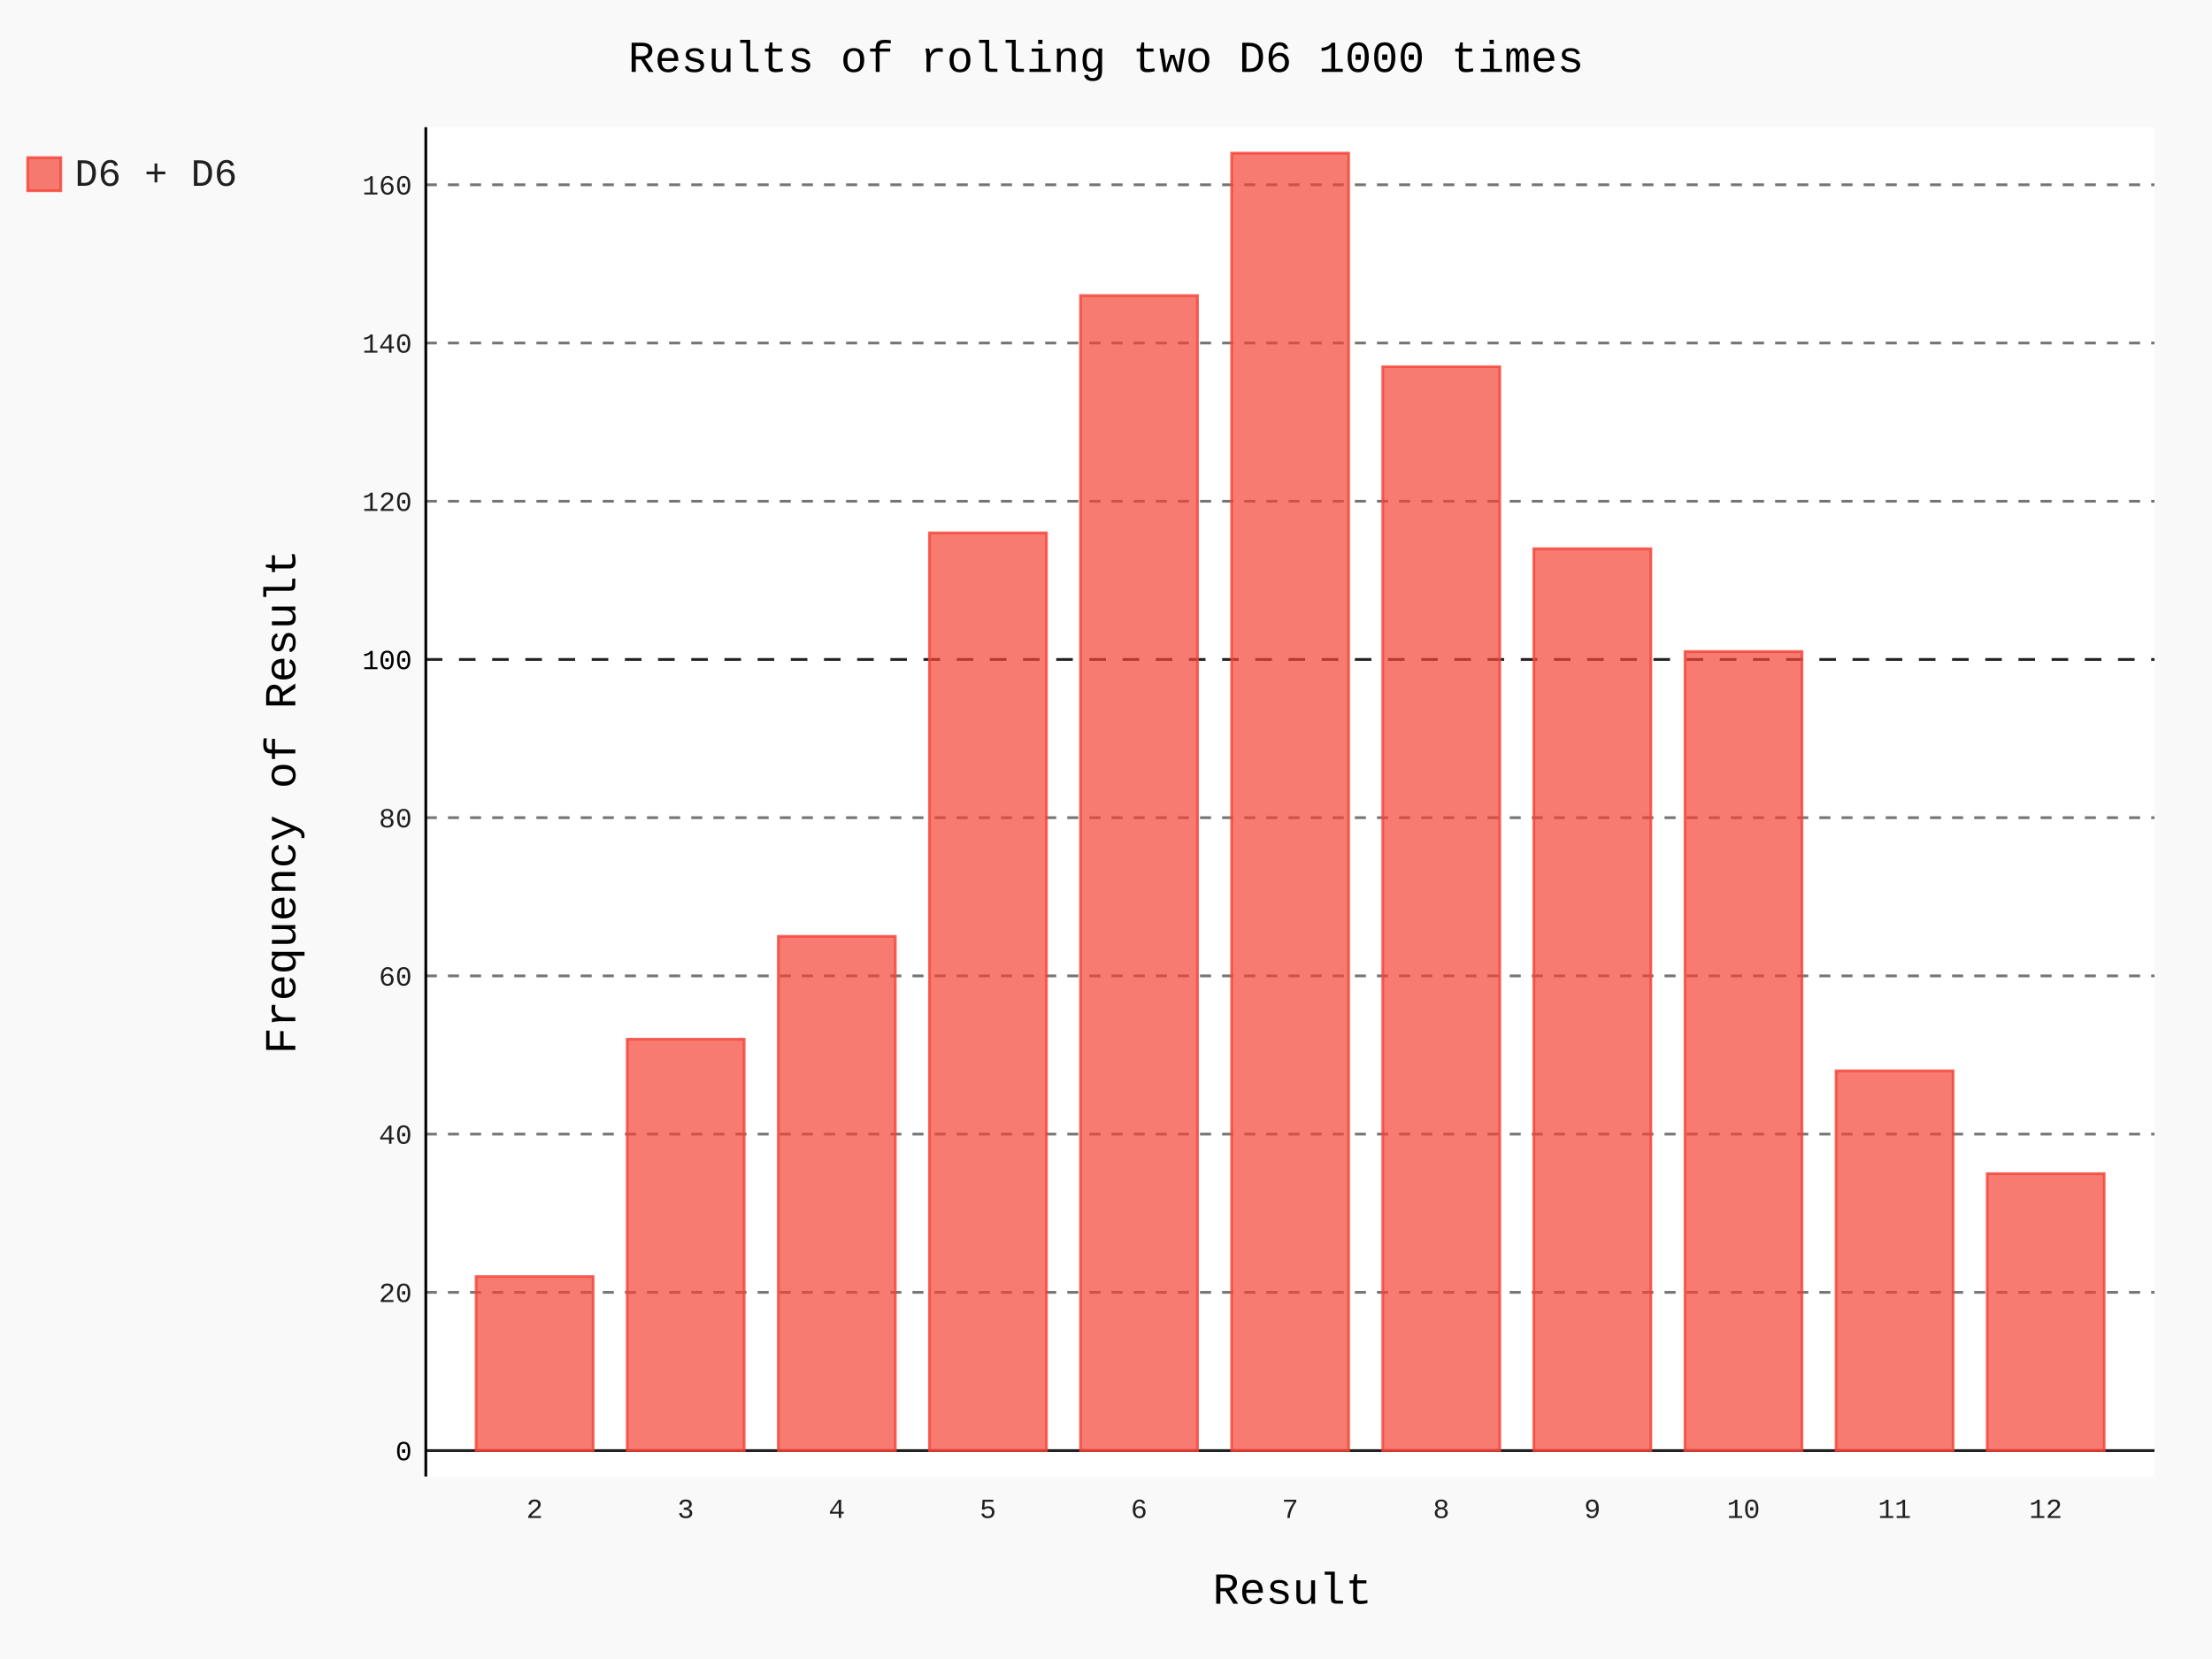
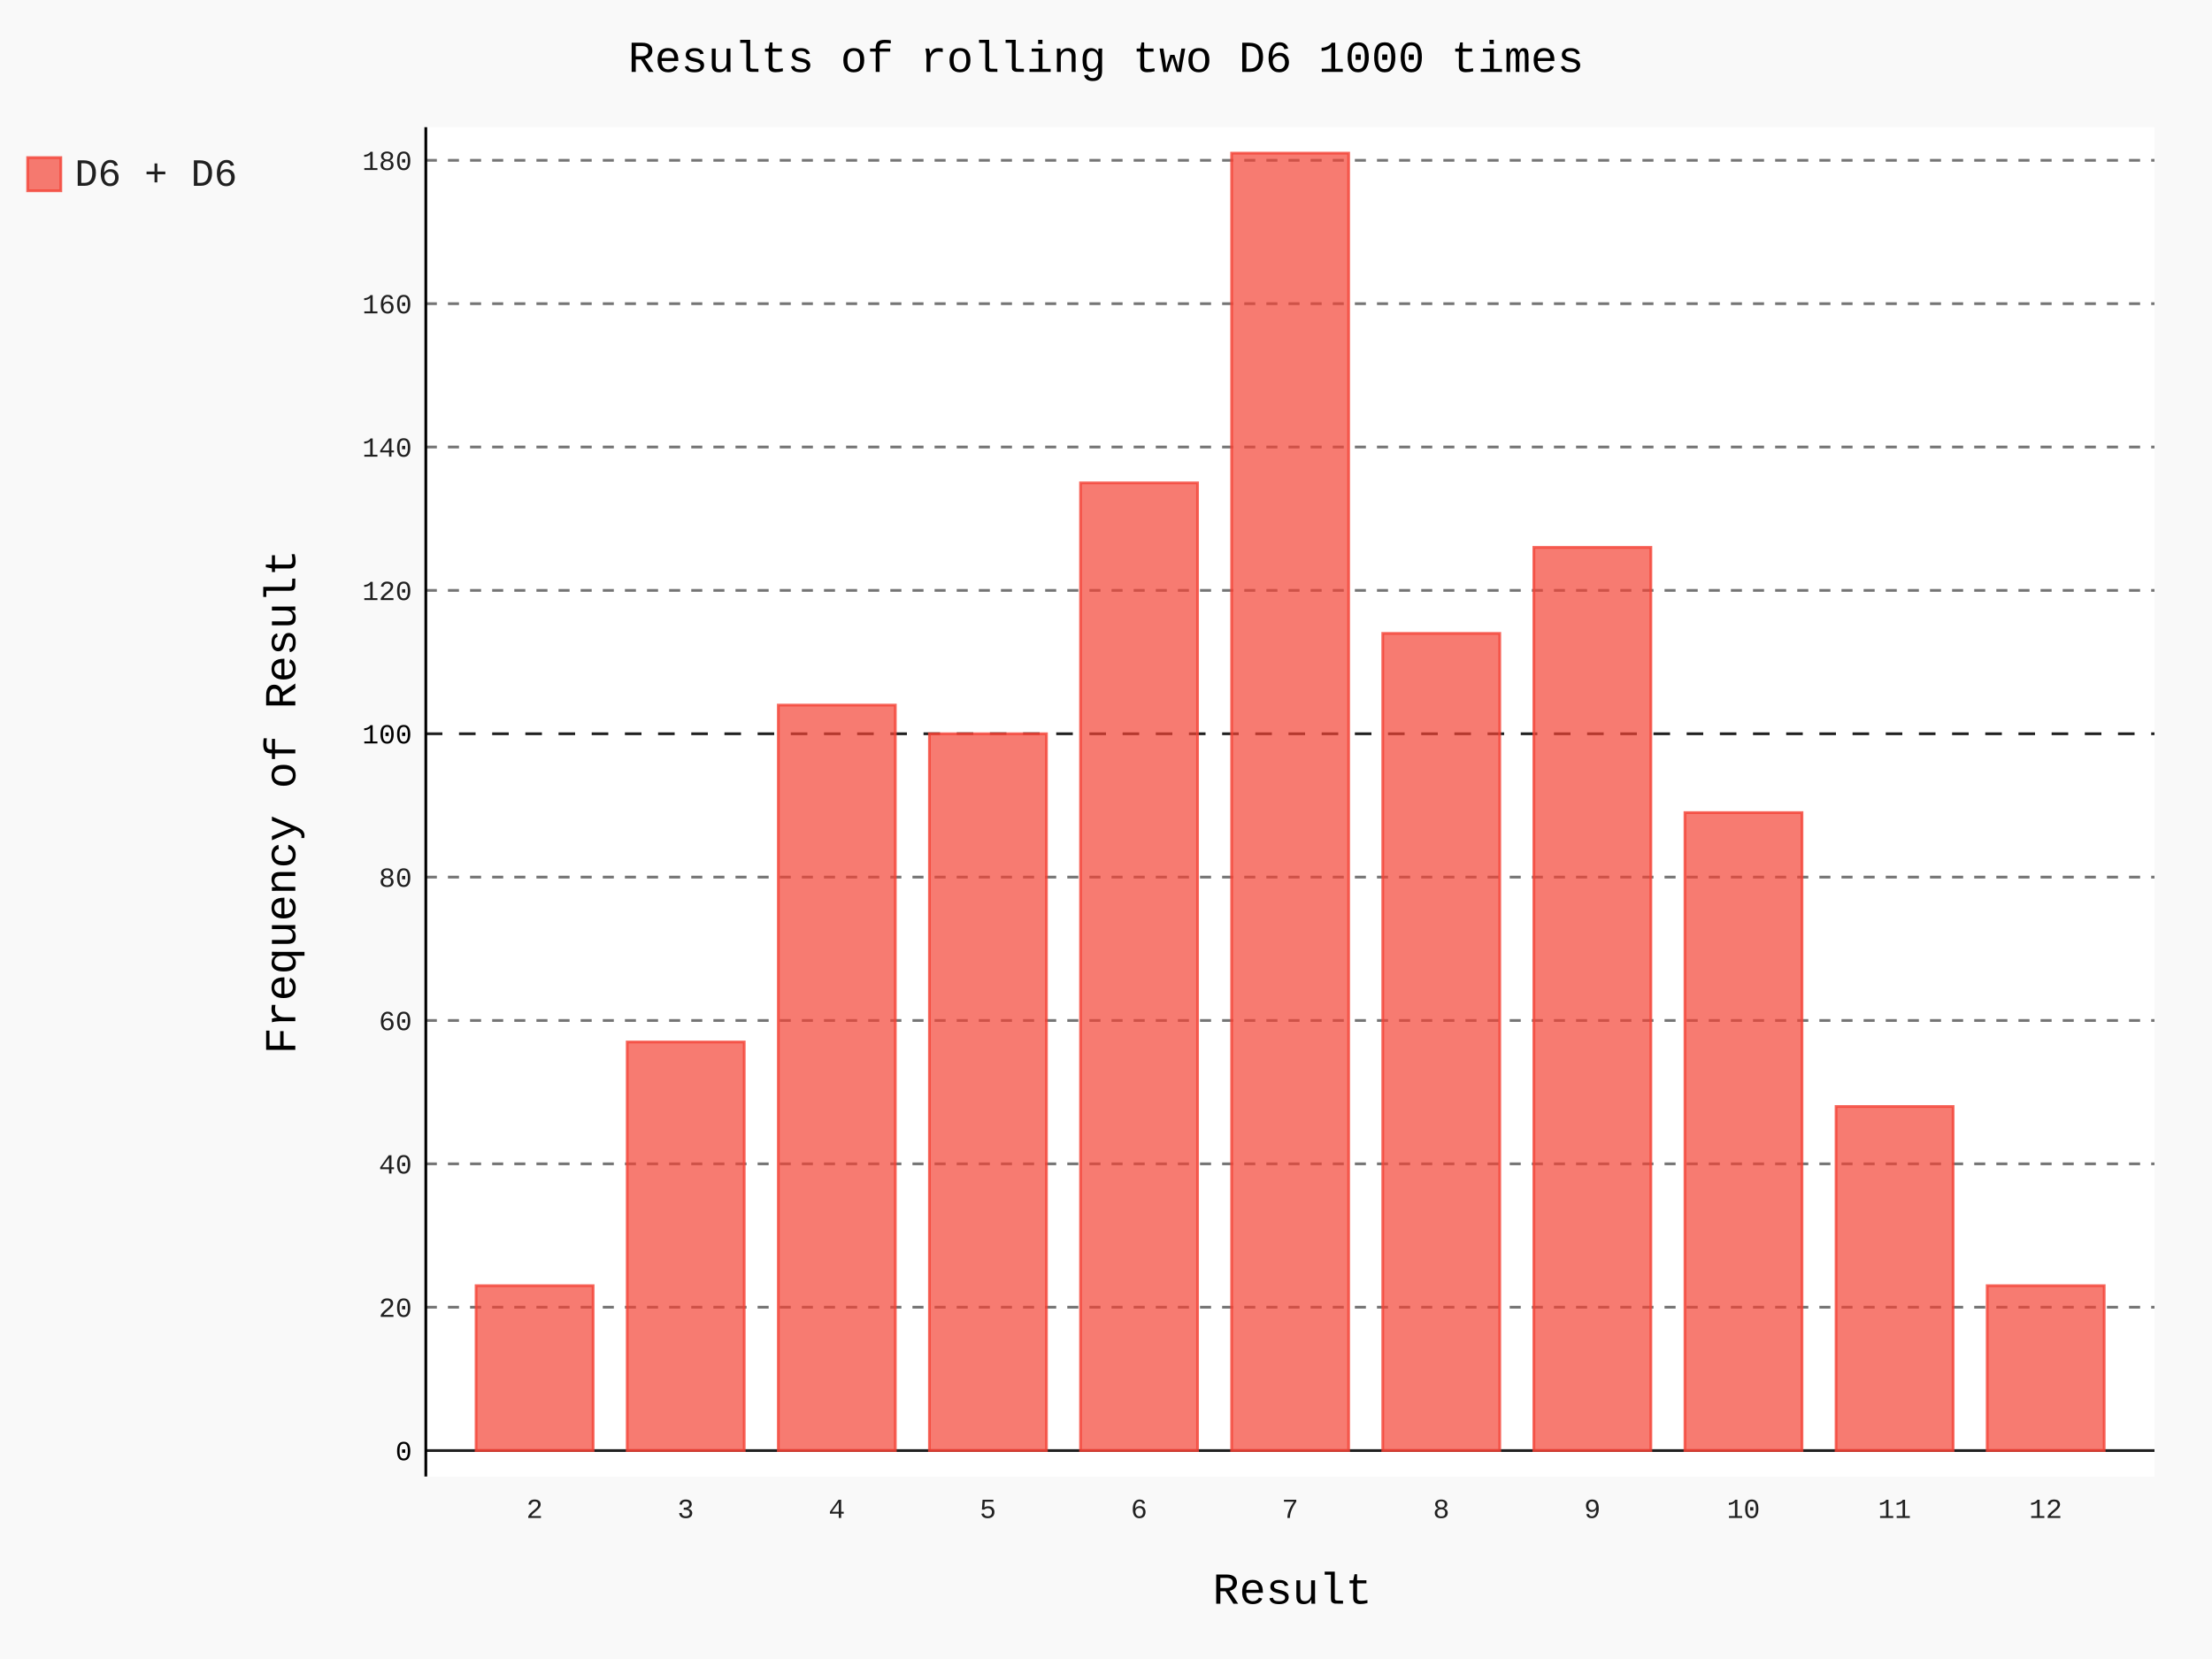
- <svg xmlns="http://www.w3.org/2000/svg" id="chart-550026da-030a-4104-98e9-1d31f1b09964" class="pygal-chart" viewBox="0 0 800 600">
+ <svg xmlns="http://www.w3.org/2000/svg" id="chart-4a25cf1a-54a2-41e3-92a1-32fdf252eb78" class="pygal-chart" viewBox="0 0 800 600">
  <defs>
-     <style type="text/css">#chart-550026da-030a-4104-98e9-1d31f1b09964{-webkit-user-select:none;-webkit-font-smoothing:antialiased;font-family:Consolas,"Liberation Mono",Menlo,Courier,monospace}#chart-550026da-030a-4104-98e9-1d31f1b09964 .title{font-family:Consolas,"Liberation Mono",Menlo,Courier,monospace;font-size:16px}#chart-550026da-030a-4104-98e9-1d31f1b09964 .legends .legend text{font-family:Consolas,"Liberation Mono",Menlo,Courier,monospace;font-size:14px}#chart-550026da-030a-4104-98e9-1d31f1b09964 .axis text{font-family:Consolas,"Liberation Mono",Menlo,Courier,monospace;font-size:10px}#chart-550026da-030a-4104-98e9-1d31f1b09964 .axis text.major{font-family:Consolas,"Liberation Mono",Menlo,Courier,monospace;font-size:10px}#chart-550026da-030a-4104-98e9-1d31f1b09964 .text-overlay text.value{font-family:Consolas,"Liberation Mono",Menlo,Courier,monospace;font-size:16px}#chart-550026da-030a-4104-98e9-1d31f1b09964 .text-overlay text.label{font-family:Consolas,"Liberation Mono",Menlo,Courier,monospace;font-size:10px}#chart-550026da-030a-4104-98e9-1d31f1b09964 .tooltip{font-family:Consolas,"Liberation Mono",Menlo,Courier,monospace;font-size:14px}#chart-550026da-030a-4104-98e9-1d31f1b09964 text.no_data{font-family:Consolas,"Liberation Mono",Menlo,Courier,monospace;font-size:64px}
- #chart-550026da-030a-4104-98e9-1d31f1b09964{background-color:rgba(249,249,249,1)}#chart-550026da-030a-4104-98e9-1d31f1b09964 path,#chart-550026da-030a-4104-98e9-1d31f1b09964 line,#chart-550026da-030a-4104-98e9-1d31f1b09964 rect,#chart-550026da-030a-4104-98e9-1d31f1b09964 circle{-webkit-transition:150ms;-moz-transition:150ms;transition:150ms}#chart-550026da-030a-4104-98e9-1d31f1b09964 .graph &gt; .background{fill:rgba(249,249,249,1)}#chart-550026da-030a-4104-98e9-1d31f1b09964 .plot &gt; .background{fill:rgba(255,255,255,1)}#chart-550026da-030a-4104-98e9-1d31f1b09964 .graph{fill:rgba(0,0,0,.87)}#chart-550026da-030a-4104-98e9-1d31f1b09964 text.no_data{fill:rgba(0,0,0,1)}#chart-550026da-030a-4104-98e9-1d31f1b09964 .title{fill:rgba(0,0,0,1)}#chart-550026da-030a-4104-98e9-1d31f1b09964 .legends .legend text{fill:rgba(0,0,0,.87)}#chart-550026da-030a-4104-98e9-1d31f1b09964 .legends .legend:hover text{fill:rgba(0,0,0,1)}#chart-550026da-030a-4104-98e9-1d31f1b09964 .axis .line{stroke:rgba(0,0,0,1)}#chart-550026da-030a-4104-98e9-1d31f1b09964 .axis .guide.line{stroke:rgba(0,0,0,.54)}#chart-550026da-030a-4104-98e9-1d31f1b09964 .axis .major.line{stroke:rgba(0,0,0,.87)}#chart-550026da-030a-4104-98e9-1d31f1b09964 .axis text.major{fill:rgba(0,0,0,1)}#chart-550026da-030a-4104-98e9-1d31f1b09964 .axis.y .guides:hover .guide.line,#chart-550026da-030a-4104-98e9-1d31f1b09964 .line-graph .axis.x .guides:hover .guide.line,#chart-550026da-030a-4104-98e9-1d31f1b09964 .stackedline-graph .axis.x .guides:hover .guide.line,#chart-550026da-030a-4104-98e9-1d31f1b09964 .xy-graph .axis.x .guides:hover .guide.line{stroke:rgba(0,0,0,1)}#chart-550026da-030a-4104-98e9-1d31f1b09964 .axis .guides:hover text{fill:rgba(0,0,0,1)}#chart-550026da-030a-4104-98e9-1d31f1b09964 .reactive{fill-opacity:.7;stroke-opacity:.8}#chart-550026da-030a-4104-98e9-1d31f1b09964 .ci{stroke:rgba(0,0,0,.87)}#chart-550026da-030a-4104-98e9-1d31f1b09964 .reactive.active,#chart-550026da-030a-4104-98e9-1d31f1b09964 .active .reactive{fill-opacity:.8;stroke-opacity:.9;stroke-width:4}#chart-550026da-030a-4104-98e9-1d31f1b09964 .ci .reactive.active{stroke-width:1.5}#chart-550026da-030a-4104-98e9-1d31f1b09964 .series text{fill:rgba(0,0,0,1)}#chart-550026da-030a-4104-98e9-1d31f1b09964 .tooltip rect{fill:rgba(255,255,255,1);stroke:rgba(0,0,0,1);-webkit-transition:opacity 150ms;-moz-transition:opacity 150ms;transition:opacity 150ms}#chart-550026da-030a-4104-98e9-1d31f1b09964 .tooltip .label{fill:rgba(0,0,0,.87)}#chart-550026da-030a-4104-98e9-1d31f1b09964 .tooltip .label{fill:rgba(0,0,0,.87)}#chart-550026da-030a-4104-98e9-1d31f1b09964 .tooltip .legend{font-size:.8em;fill:rgba(0,0,0,.54)}#chart-550026da-030a-4104-98e9-1d31f1b09964 .tooltip .x_label{font-size:.6em;fill:rgba(0,0,0,1)}#chart-550026da-030a-4104-98e9-1d31f1b09964 .tooltip .xlink{font-size:.5em;text-decoration:underline}#chart-550026da-030a-4104-98e9-1d31f1b09964 .tooltip .value{font-size:1.5em}#chart-550026da-030a-4104-98e9-1d31f1b09964 .bound{font-size:.5em}#chart-550026da-030a-4104-98e9-1d31f1b09964 .max-value{font-size:.75em;fill:rgba(0,0,0,.54)}#chart-550026da-030a-4104-98e9-1d31f1b09964 .map-element{fill:rgba(255,255,255,1);stroke:rgba(0,0,0,.54) !important}#chart-550026da-030a-4104-98e9-1d31f1b09964 .map-element .reactive{fill-opacity:inherit;stroke-opacity:inherit}#chart-550026da-030a-4104-98e9-1d31f1b09964 .color-0,#chart-550026da-030a-4104-98e9-1d31f1b09964 .color-0 a:visited{stroke:#F44336;fill:#F44336}#chart-550026da-030a-4104-98e9-1d31f1b09964 .text-overlay .color-0 text{fill:black}
- #chart-550026da-030a-4104-98e9-1d31f1b09964 text.no_data{text-anchor:middle}#chart-550026da-030a-4104-98e9-1d31f1b09964 .guide.line{fill:none}#chart-550026da-030a-4104-98e9-1d31f1b09964 .centered{text-anchor:middle}#chart-550026da-030a-4104-98e9-1d31f1b09964 .title{text-anchor:middle}#chart-550026da-030a-4104-98e9-1d31f1b09964 .legends .legend text{fill-opacity:1}#chart-550026da-030a-4104-98e9-1d31f1b09964 .axis.x text{text-anchor:middle}#chart-550026da-030a-4104-98e9-1d31f1b09964 .axis.x:not(.web) text[transform]{text-anchor:start}#chart-550026da-030a-4104-98e9-1d31f1b09964 .axis.x:not(.web) text[transform].backwards{text-anchor:end}#chart-550026da-030a-4104-98e9-1d31f1b09964 .axis.y text{text-anchor:end}#chart-550026da-030a-4104-98e9-1d31f1b09964 .axis.y text[transform].backwards{text-anchor:start}#chart-550026da-030a-4104-98e9-1d31f1b09964 .axis.y2 text{text-anchor:start}#chart-550026da-030a-4104-98e9-1d31f1b09964 .axis.y2 text[transform].backwards{text-anchor:end}#chart-550026da-030a-4104-98e9-1d31f1b09964 .axis .guide.line{stroke-dasharray:4,4}#chart-550026da-030a-4104-98e9-1d31f1b09964 .axis .major.guide.line{stroke-dasharray:6,6}#chart-550026da-030a-4104-98e9-1d31f1b09964 .horizontal .axis.y .guide.line,#chart-550026da-030a-4104-98e9-1d31f1b09964 .horizontal .axis.y2 .guide.line,#chart-550026da-030a-4104-98e9-1d31f1b09964 .vertical .axis.x .guide.line{opacity:0}#chart-550026da-030a-4104-98e9-1d31f1b09964 .horizontal .axis.always_show .guide.line,#chart-550026da-030a-4104-98e9-1d31f1b09964 .vertical .axis.always_show .guide.line{opacity:1 !important}#chart-550026da-030a-4104-98e9-1d31f1b09964 .axis.y .guides:hover .guide.line,#chart-550026da-030a-4104-98e9-1d31f1b09964 .axis.y2 .guides:hover .guide.line,#chart-550026da-030a-4104-98e9-1d31f1b09964 .axis.x .guides:hover .guide.line{opacity:1}#chart-550026da-030a-4104-98e9-1d31f1b09964 .axis .guides:hover text{opacity:1}#chart-550026da-030a-4104-98e9-1d31f1b09964 .nofill{fill:none}#chart-550026da-030a-4104-98e9-1d31f1b09964 .subtle-fill{fill-opacity:.2}#chart-550026da-030a-4104-98e9-1d31f1b09964 .dot{stroke-width:1px;fill-opacity:1}#chart-550026da-030a-4104-98e9-1d31f1b09964 .dot.active{stroke-width:5px}#chart-550026da-030a-4104-98e9-1d31f1b09964 .dot.negative{fill:transparent}#chart-550026da-030a-4104-98e9-1d31f1b09964 text,#chart-550026da-030a-4104-98e9-1d31f1b09964 tspan{stroke:none !important}#chart-550026da-030a-4104-98e9-1d31f1b09964 .series text.active{opacity:1}#chart-550026da-030a-4104-98e9-1d31f1b09964 .tooltip rect{fill-opacity:.95;stroke-width:.5}#chart-550026da-030a-4104-98e9-1d31f1b09964 .tooltip text{fill-opacity:1}#chart-550026da-030a-4104-98e9-1d31f1b09964 .showable{visibility:hidden}#chart-550026da-030a-4104-98e9-1d31f1b09964 .showable.shown{visibility:visible}#chart-550026da-030a-4104-98e9-1d31f1b09964 .gauge-background{fill:rgba(229,229,229,1);stroke:none}#chart-550026da-030a-4104-98e9-1d31f1b09964 .bg-lines{stroke:rgba(249,249,249,1);stroke-width:2px}</style>
+     <style type="text/css">#chart-4a25cf1a-54a2-41e3-92a1-32fdf252eb78{-webkit-user-select:none;-webkit-font-smoothing:antialiased;font-family:Consolas,"Liberation Mono",Menlo,Courier,monospace}#chart-4a25cf1a-54a2-41e3-92a1-32fdf252eb78 .title{font-family:Consolas,"Liberation Mono",Menlo,Courier,monospace;font-size:16px}#chart-4a25cf1a-54a2-41e3-92a1-32fdf252eb78 .legends .legend text{font-family:Consolas,"Liberation Mono",Menlo,Courier,monospace;font-size:14px}#chart-4a25cf1a-54a2-41e3-92a1-32fdf252eb78 .axis text{font-family:Consolas,"Liberation Mono",Menlo,Courier,monospace;font-size:10px}#chart-4a25cf1a-54a2-41e3-92a1-32fdf252eb78 .axis text.major{font-family:Consolas,"Liberation Mono",Menlo,Courier,monospace;font-size:10px}#chart-4a25cf1a-54a2-41e3-92a1-32fdf252eb78 .text-overlay text.value{font-family:Consolas,"Liberation Mono",Menlo,Courier,monospace;font-size:16px}#chart-4a25cf1a-54a2-41e3-92a1-32fdf252eb78 .text-overlay text.label{font-family:Consolas,"Liberation Mono",Menlo,Courier,monospace;font-size:10px}#chart-4a25cf1a-54a2-41e3-92a1-32fdf252eb78 .tooltip{font-family:Consolas,"Liberation Mono",Menlo,Courier,monospace;font-size:14px}#chart-4a25cf1a-54a2-41e3-92a1-32fdf252eb78 text.no_data{font-family:Consolas,"Liberation Mono",Menlo,Courier,monospace;font-size:64px}
+ #chart-4a25cf1a-54a2-41e3-92a1-32fdf252eb78{background-color:rgba(249,249,249,1)}#chart-4a25cf1a-54a2-41e3-92a1-32fdf252eb78 path,#chart-4a25cf1a-54a2-41e3-92a1-32fdf252eb78 line,#chart-4a25cf1a-54a2-41e3-92a1-32fdf252eb78 rect,#chart-4a25cf1a-54a2-41e3-92a1-32fdf252eb78 circle{-webkit-transition:150ms;-moz-transition:150ms;transition:150ms}#chart-4a25cf1a-54a2-41e3-92a1-32fdf252eb78 .graph &gt; .background{fill:rgba(249,249,249,1)}#chart-4a25cf1a-54a2-41e3-92a1-32fdf252eb78 .plot &gt; .background{fill:rgba(255,255,255,1)}#chart-4a25cf1a-54a2-41e3-92a1-32fdf252eb78 .graph{fill:rgba(0,0,0,.87)}#chart-4a25cf1a-54a2-41e3-92a1-32fdf252eb78 text.no_data{fill:rgba(0,0,0,1)}#chart-4a25cf1a-54a2-41e3-92a1-32fdf252eb78 .title{fill:rgba(0,0,0,1)}#chart-4a25cf1a-54a2-41e3-92a1-32fdf252eb78 .legends .legend text{fill:rgba(0,0,0,.87)}#chart-4a25cf1a-54a2-41e3-92a1-32fdf252eb78 .legends .legend:hover text{fill:rgba(0,0,0,1)}#chart-4a25cf1a-54a2-41e3-92a1-32fdf252eb78 .axis .line{stroke:rgba(0,0,0,1)}#chart-4a25cf1a-54a2-41e3-92a1-32fdf252eb78 .axis .guide.line{stroke:rgba(0,0,0,.54)}#chart-4a25cf1a-54a2-41e3-92a1-32fdf252eb78 .axis .major.line{stroke:rgba(0,0,0,.87)}#chart-4a25cf1a-54a2-41e3-92a1-32fdf252eb78 .axis text.major{fill:rgba(0,0,0,1)}#chart-4a25cf1a-54a2-41e3-92a1-32fdf252eb78 .axis.y .guides:hover .guide.line,#chart-4a25cf1a-54a2-41e3-92a1-32fdf252eb78 .line-graph .axis.x .guides:hover .guide.line,#chart-4a25cf1a-54a2-41e3-92a1-32fdf252eb78 .stackedline-graph .axis.x .guides:hover .guide.line,#chart-4a25cf1a-54a2-41e3-92a1-32fdf252eb78 .xy-graph .axis.x .guides:hover .guide.line{stroke:rgba(0,0,0,1)}#chart-4a25cf1a-54a2-41e3-92a1-32fdf252eb78 .axis .guides:hover text{fill:rgba(0,0,0,1)}#chart-4a25cf1a-54a2-41e3-92a1-32fdf252eb78 .reactive{fill-opacity:.7;stroke-opacity:.8}#chart-4a25cf1a-54a2-41e3-92a1-32fdf252eb78 .ci{stroke:rgba(0,0,0,.87)}#chart-4a25cf1a-54a2-41e3-92a1-32fdf252eb78 .reactive.active,#chart-4a25cf1a-54a2-41e3-92a1-32fdf252eb78 .active .reactive{fill-opacity:.8;stroke-opacity:.9;stroke-width:4}#chart-4a25cf1a-54a2-41e3-92a1-32fdf252eb78 .ci .reactive.active{stroke-width:1.5}#chart-4a25cf1a-54a2-41e3-92a1-32fdf252eb78 .series text{fill:rgba(0,0,0,1)}#chart-4a25cf1a-54a2-41e3-92a1-32fdf252eb78 .tooltip rect{fill:rgba(255,255,255,1);stroke:rgba(0,0,0,1);-webkit-transition:opacity 150ms;-moz-transition:opacity 150ms;transition:opacity 150ms}#chart-4a25cf1a-54a2-41e3-92a1-32fdf252eb78 .tooltip .label{fill:rgba(0,0,0,.87)}#chart-4a25cf1a-54a2-41e3-92a1-32fdf252eb78 .tooltip .label{fill:rgba(0,0,0,.87)}#chart-4a25cf1a-54a2-41e3-92a1-32fdf252eb78 .tooltip .legend{font-size:.8em;fill:rgba(0,0,0,.54)}#chart-4a25cf1a-54a2-41e3-92a1-32fdf252eb78 .tooltip .x_label{font-size:.6em;fill:rgba(0,0,0,1)}#chart-4a25cf1a-54a2-41e3-92a1-32fdf252eb78 .tooltip .xlink{font-size:.5em;text-decoration:underline}#chart-4a25cf1a-54a2-41e3-92a1-32fdf252eb78 .tooltip .value{font-size:1.5em}#chart-4a25cf1a-54a2-41e3-92a1-32fdf252eb78 .bound{font-size:.5em}#chart-4a25cf1a-54a2-41e3-92a1-32fdf252eb78 .max-value{font-size:.75em;fill:rgba(0,0,0,.54)}#chart-4a25cf1a-54a2-41e3-92a1-32fdf252eb78 .map-element{fill:rgba(255,255,255,1);stroke:rgba(0,0,0,.54) !important}#chart-4a25cf1a-54a2-41e3-92a1-32fdf252eb78 .map-element .reactive{fill-opacity:inherit;stroke-opacity:inherit}#chart-4a25cf1a-54a2-41e3-92a1-32fdf252eb78 .color-0,#chart-4a25cf1a-54a2-41e3-92a1-32fdf252eb78 .color-0 a:visited{stroke:#F44336;fill:#F44336}#chart-4a25cf1a-54a2-41e3-92a1-32fdf252eb78 .text-overlay .color-0 text{fill:black}
+ #chart-4a25cf1a-54a2-41e3-92a1-32fdf252eb78 text.no_data{text-anchor:middle}#chart-4a25cf1a-54a2-41e3-92a1-32fdf252eb78 .guide.line{fill:none}#chart-4a25cf1a-54a2-41e3-92a1-32fdf252eb78 .centered{text-anchor:middle}#chart-4a25cf1a-54a2-41e3-92a1-32fdf252eb78 .title{text-anchor:middle}#chart-4a25cf1a-54a2-41e3-92a1-32fdf252eb78 .legends .legend text{fill-opacity:1}#chart-4a25cf1a-54a2-41e3-92a1-32fdf252eb78 .axis.x text{text-anchor:middle}#chart-4a25cf1a-54a2-41e3-92a1-32fdf252eb78 .axis.x:not(.web) text[transform]{text-anchor:start}#chart-4a25cf1a-54a2-41e3-92a1-32fdf252eb78 .axis.x:not(.web) text[transform].backwards{text-anchor:end}#chart-4a25cf1a-54a2-41e3-92a1-32fdf252eb78 .axis.y text{text-anchor:end}#chart-4a25cf1a-54a2-41e3-92a1-32fdf252eb78 .axis.y text[transform].backwards{text-anchor:start}#chart-4a25cf1a-54a2-41e3-92a1-32fdf252eb78 .axis.y2 text{text-anchor:start}#chart-4a25cf1a-54a2-41e3-92a1-32fdf252eb78 .axis.y2 text[transform].backwards{text-anchor:end}#chart-4a25cf1a-54a2-41e3-92a1-32fdf252eb78 .axis .guide.line{stroke-dasharray:4,4}#chart-4a25cf1a-54a2-41e3-92a1-32fdf252eb78 .axis .major.guide.line{stroke-dasharray:6,6}#chart-4a25cf1a-54a2-41e3-92a1-32fdf252eb78 .horizontal .axis.y .guide.line,#chart-4a25cf1a-54a2-41e3-92a1-32fdf252eb78 .horizontal .axis.y2 .guide.line,#chart-4a25cf1a-54a2-41e3-92a1-32fdf252eb78 .vertical .axis.x .guide.line{opacity:0}#chart-4a25cf1a-54a2-41e3-92a1-32fdf252eb78 .horizontal .axis.always_show .guide.line,#chart-4a25cf1a-54a2-41e3-92a1-32fdf252eb78 .vertical .axis.always_show .guide.line{opacity:1 !important}#chart-4a25cf1a-54a2-41e3-92a1-32fdf252eb78 .axis.y .guides:hover .guide.line,#chart-4a25cf1a-54a2-41e3-92a1-32fdf252eb78 .axis.y2 .guides:hover .guide.line,#chart-4a25cf1a-54a2-41e3-92a1-32fdf252eb78 .axis.x .guides:hover .guide.line{opacity:1}#chart-4a25cf1a-54a2-41e3-92a1-32fdf252eb78 .axis .guides:hover text{opacity:1}#chart-4a25cf1a-54a2-41e3-92a1-32fdf252eb78 .nofill{fill:none}#chart-4a25cf1a-54a2-41e3-92a1-32fdf252eb78 .subtle-fill{fill-opacity:.2}#chart-4a25cf1a-54a2-41e3-92a1-32fdf252eb78 .dot{stroke-width:1px;fill-opacity:1}#chart-4a25cf1a-54a2-41e3-92a1-32fdf252eb78 .dot.active{stroke-width:5px}#chart-4a25cf1a-54a2-41e3-92a1-32fdf252eb78 .dot.negative{fill:transparent}#chart-4a25cf1a-54a2-41e3-92a1-32fdf252eb78 text,#chart-4a25cf1a-54a2-41e3-92a1-32fdf252eb78 tspan{stroke:none !important}#chart-4a25cf1a-54a2-41e3-92a1-32fdf252eb78 .series text.active{opacity:1}#chart-4a25cf1a-54a2-41e3-92a1-32fdf252eb78 .tooltip rect{fill-opacity:.95;stroke-width:.5}#chart-4a25cf1a-54a2-41e3-92a1-32fdf252eb78 .tooltip text{fill-opacity:1}#chart-4a25cf1a-54a2-41e3-92a1-32fdf252eb78 .showable{visibility:hidden}#chart-4a25cf1a-54a2-41e3-92a1-32fdf252eb78 .showable.shown{visibility:visible}#chart-4a25cf1a-54a2-41e3-92a1-32fdf252eb78 .gauge-background{fill:rgba(229,229,229,1);stroke:none}#chart-4a25cf1a-54a2-41e3-92a1-32fdf252eb78 .bg-lines{stroke:rgba(249,249,249,1);stroke-width:2px}</style>
  </defs>
  <g class="graph bar-graph vertical">
    <rect class="background" height="600" width="800" x="0" y="0" />
    <g class="plot" transform="translate(154, 46)">
      <rect class="background" height="488" width="625.2" x="0" y="0" />
      <g class="axis y">
        <g class="guides">
          <path class="axis major line" d="M0 478.615 h625.2" />
          <text class="major" x="-5" y="482.115">0</text>
        </g>
        <g class="guides">
-           <path class="guide line" d="M0 421.392 h625.2" />
-           <text class="" x="-5" y="424.892">20</text>
+           <path class="guide line" d="M0 426.767 h625.2" />
+           <text class="" x="-5" y="430.267">20</text>
        </g>
        <g class="guides">
-           <path class="guide line" d="M0 364.169 h625.2" />
-           <text class="" x="-5" y="367.669">40</text>
+           <path class="guide line" d="M0 374.918 h625.2" />
+           <text class="" x="-5" y="378.418">40</text>
        </g>
        <g class="guides">
-           <path class="guide line" d="M0 306.946 h625.2" />
-           <text class="" x="-5" y="310.446">60</text>
+           <path class="guide line" d="M0 323.069 h625.2" />
+           <text class="" x="-5" y="326.569">60</text>
        </g>
        <g class="guides">
-           <path class="guide line" d="M0 249.722 h625.2" />
-           <text class="" x="-5" y="253.222">80</text>
+           <path class="guide line" d="M0 271.221 h625.2" />
+           <text class="" x="-5" y="274.721">80</text>
        </g>
        <g class="guides">
-           <path class="major guide line" d="M0 192.499 h625.2" />
-           <text class="major" x="-5" y="195.999">100</text>
+           <path class="major guide line" d="M0 219.372 h625.2" />
+           <text class="major" x="-5" y="222.872">100</text>
        </g>
        <g class="guides">
-           <path class="guide line" d="M0 135.276 h625.2" />
-           <text class="" x="-5" y="138.776">120</text>
+           <path class="guide line" d="M0 167.523 h625.2" />
+           <text class="" x="-5" y="171.023">120</text>
        </g>
        <g class="guides">
-           <path class="guide line" d="M0 78.053 h625.2" />
-           <text class="" x="-5" y="81.553">140</text>
+           <path class="guide line" d="M0 115.674 h625.2" />
+           <text class="" x="-5" y="119.174">140</text>
        </g>
        <g class="guides">
-           <path class="guide line" d="M0 20.829 h625.2" />
-           <text class="" x="-5" y="24.329">160</text>
+           <path class="guide line" d="M0 63.826 h625.2" />
+           <text class="" x="-5" y="67.326">160</text>
+         </g>
+         <g class="guides">
+           <path class="guide line" d="M0 11.977 h625.2" />
+           <text class="" x="-5" y="15.477">180</text>
        </g>
      </g>
      <g class="axis x">
        <path class="line" d="M0 0 v488" />
        <g class="guides">
          <path class="guide line" d="M39.348 0 v488" />
          <text class="" x="39.348" y="503.0">2</text>
        </g>
        <g class="guides">
          <path class="guide line" d="M93.999 0 v488" />
          <text class="" x="93.999" y="503.0">3</text>
        </g>
        <g class="guides">
          <path class="guide line" d="M148.649 0 v488" />
          <text class="" x="148.649" y="503.0">4</text>
        </g>
        <g class="guides">
          <path class="guide line" d="M203.299 0 v488" />
          <text class="" x="203.299" y="503.0">5</text>
        </g>
        <g class="guides">
          <path class="guide line" d="M257.95 0 v488" />
          <text class="" x="257.95" y="503.0">6</text>
        </g>
        <g class="guides">
          <path class="guide line" d="M312.6 0 v488" />
          <text class="" x="312.6" y="503.0">7</text>
        </g>
        <g class="guides">
          <path class="guide line" d="M367.25 0 v488" />
          <text class="" x="367.25" y="503.0">8</text>
        </g>
        <g class="guides">
          <path class="guide line" d="M421.901 0 v488" />
          <text class="" x="421.901" y="503.0">9</text>
        </g>
        <g class="guides">
          <path class="guide line" d="M476.551 0 v488" />
          <text class="" x="476.551" y="503.0">10</text>
        </g>
        <g class="guides">
          <path class="guide line" d="M531.201 0 v488" />
          <text class="" x="531.201" y="503.0">11</text>
        </g>
        <g class="guides">
          <path class="guide line" d="M585.852 0 v488" />
          <text class="" x="585.852" y="503.0">12</text>
        </g>
      </g>
      <g class="series serie-0 color-0">
        <g class="bars">
          <g class="bar">
-             <rect class="rect reactive tooltip-trigger" height="62.946" rx="0" ry="0" width="42.321" x="18.188" y="415.67" />
+             <rect class="rect reactive tooltip-trigger" height="59.626" rx="0" ry="0" width="42.321" x="18.188" y="418.989" />
          </g>
          <g class="bar">
-             <rect class="rect reactive tooltip-trigger" height="148.78" rx="0" ry="0" width="42.321" x="72.838" y="329.835" />
+             <rect class="rect reactive tooltip-trigger" height="147.769" rx="0" ry="0" width="42.321" x="72.838" y="330.847" />
          </g>
          <g class="bar">
-             <rect class="rect reactive tooltip-trigger" height="185.976" rx="0" ry="0" width="42.321" x="127.488" y="292.64" />
+             <rect class="rect reactive tooltip-trigger" height="269.613" rx="0" ry="0" width="42.321" x="127.488" y="209.002" />
          </g>
          <g class="bar">
-             <rect class="rect reactive tooltip-trigger" height="331.895" rx="0" ry="0" width="42.321" x="182.139" y="146.72" />
+             <rect class="rect reactive tooltip-trigger" height="259.244" rx="0" ry="0" width="42.321" x="182.139" y="219.372" />
          </g>
          <g class="bar">
-             <rect class="rect reactive tooltip-trigger" height="417.73" rx="0" ry="0" width="42.321" x="236.789" y="60.886" />
+             <rect class="rect reactive tooltip-trigger" height="349.979" rx="0" ry="0" width="42.321" x="236.789" y="128.637" />
          </g>
          <g class="bar">
            <rect class="rect reactive tooltip-trigger" height="469.231" rx="0" ry="0" width="42.321" x="291.439" y="9.385" />
          </g>
          <g class="bar">
-             <rect class="rect reactive tooltip-trigger" height="391.979" rx="0" ry="0" width="42.321" x="346.09" y="86.636" />
+             <rect class="rect reactive tooltip-trigger" height="295.538" rx="0" ry="0" width="42.321" x="346.09" y="183.078" />
          </g>
          <g class="bar">
-             <rect class="rect reactive tooltip-trigger" height="326.173" rx="0" ry="0" width="42.321" x="400.74" y="152.443" />
+             <rect class="rect reactive tooltip-trigger" height="326.647" rx="0" ry="0" width="42.321" x="400.74" y="151.969" />
          </g>
          <g class="bar">
-             <rect class="rect reactive tooltip-trigger" height="288.977" rx="0" ry="0" width="42.321" x="455.39" y="189.638" />
+             <rect class="rect reactive tooltip-trigger" height="230.727" rx="0" ry="0" width="42.321" x="455.39" y="247.889" />
          </g>
          <g class="bar">
-             <rect class="rect reactive tooltip-trigger" height="137.336" rx="0" ry="0" width="42.321" x="510.041" y="341.28" />
+             <rect class="rect reactive tooltip-trigger" height="124.437" rx="0" ry="0" width="42.321" x="510.041" y="354.178" />
          </g>
          <g class="bar">
-             <rect class="rect reactive tooltip-trigger" height="100.141" rx="0" ry="0" width="42.321" x="564.691" y="378.475" />
+             <rect class="rect reactive tooltip-trigger" height="59.626" rx="0" ry="0" width="42.321" x="564.691" y="418.989" />
          </g>
        </g>
      </g>
    </g>
    <g class="titles">
      <text class="title plot_title" x="400.0" y="26">Results of rolling two D6 1000 times</text>
      <text class="title" x="467.4" y="580">Result</text>
      <text class="title" x="80.8" y="316.0" transform="rotate(-90 80.8 290)">Frequency of Result</text>
    </g>
    <g class="plot overlay" transform="translate(154, 46)">
      <g class="series serie-0 color-0" />
    </g>
    <g class="plot text-overlay" transform="translate(154, 46)">
      <g class="series serie-0 color-0" />
    </g>
    <g class="plot tooltip-overlay" transform="translate(154, 46)">
      <g class="tooltip" style="opacity: 0" transform="translate(0 0)">
        <rect class="tooltip-box" height="0" rx="0" ry="0" width="0" />
        <g class="text" />
      </g>
    </g>
    <g class="legends" transform="translate(10, 56)">
      <g class="legend reactive activate-serie" id="activate-serie-0">
        <rect class="color-0 reactive" height="12" width="12" x="0.0" y="1.0" />
        <text x="17.0" y="11.2">D6 + D6</text>
      </g>
    </g>
    <g class="legends" transform="translate(790, 56)" />
  </g>
</svg>
